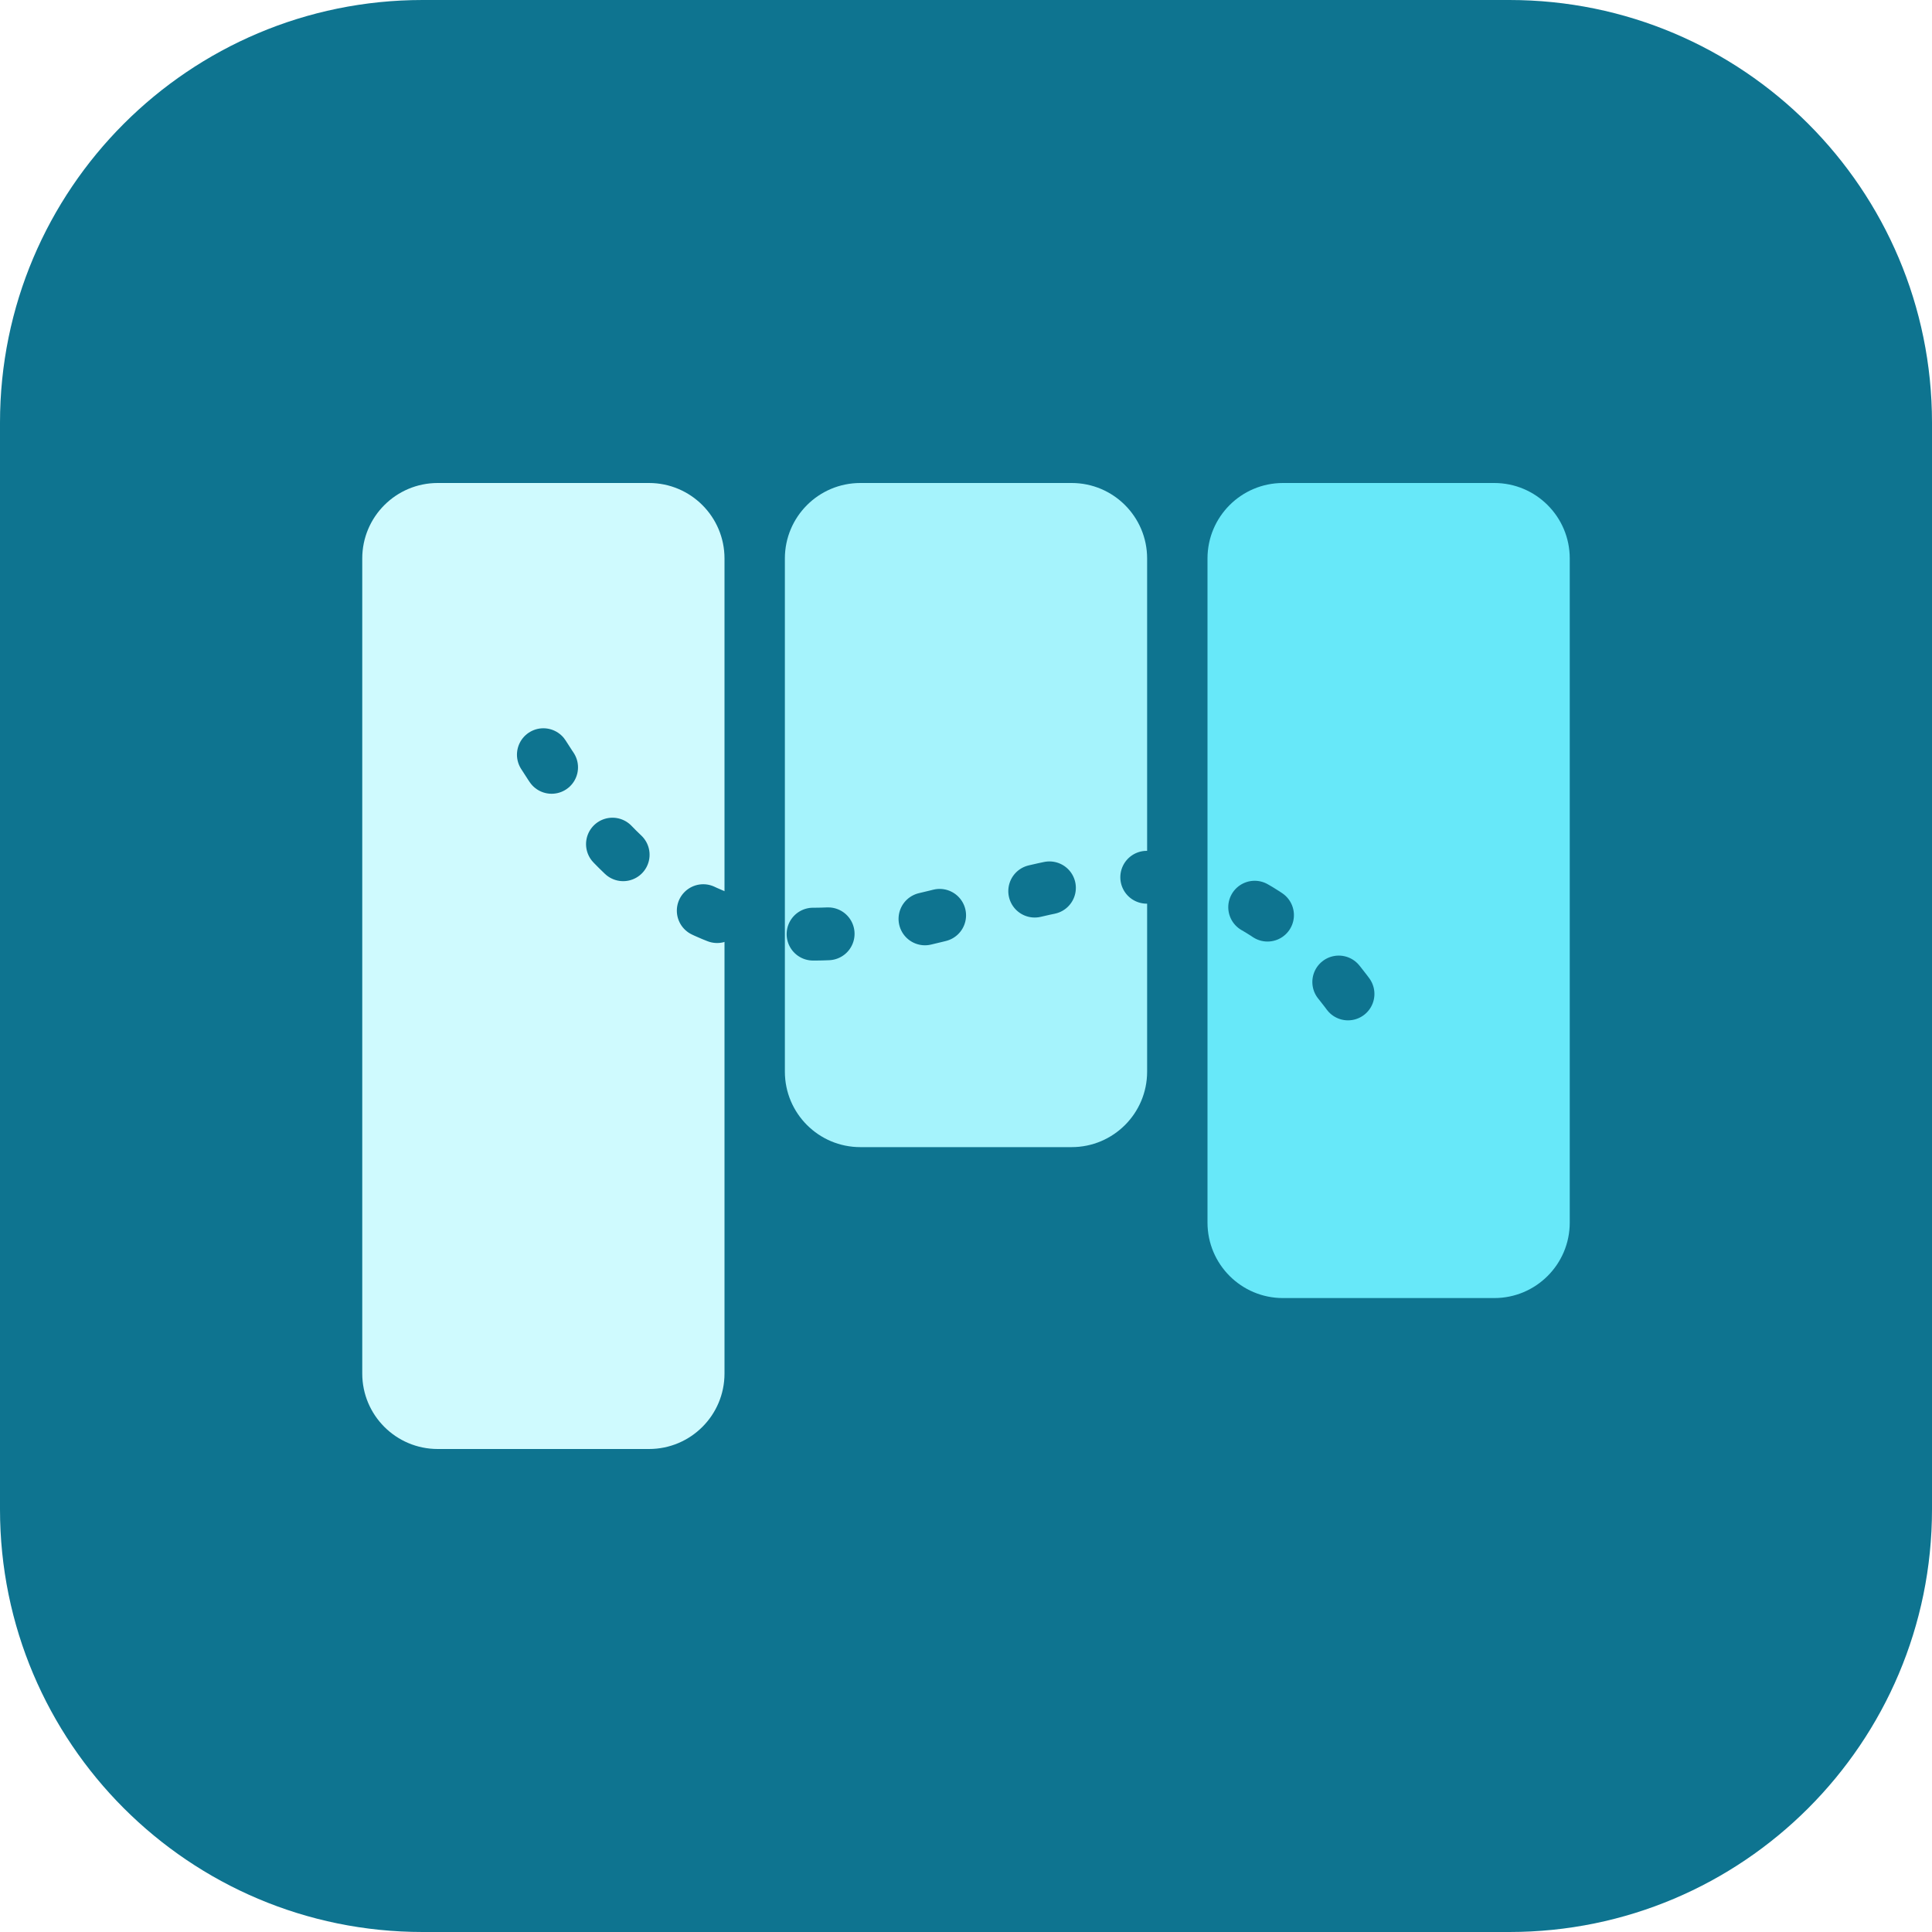
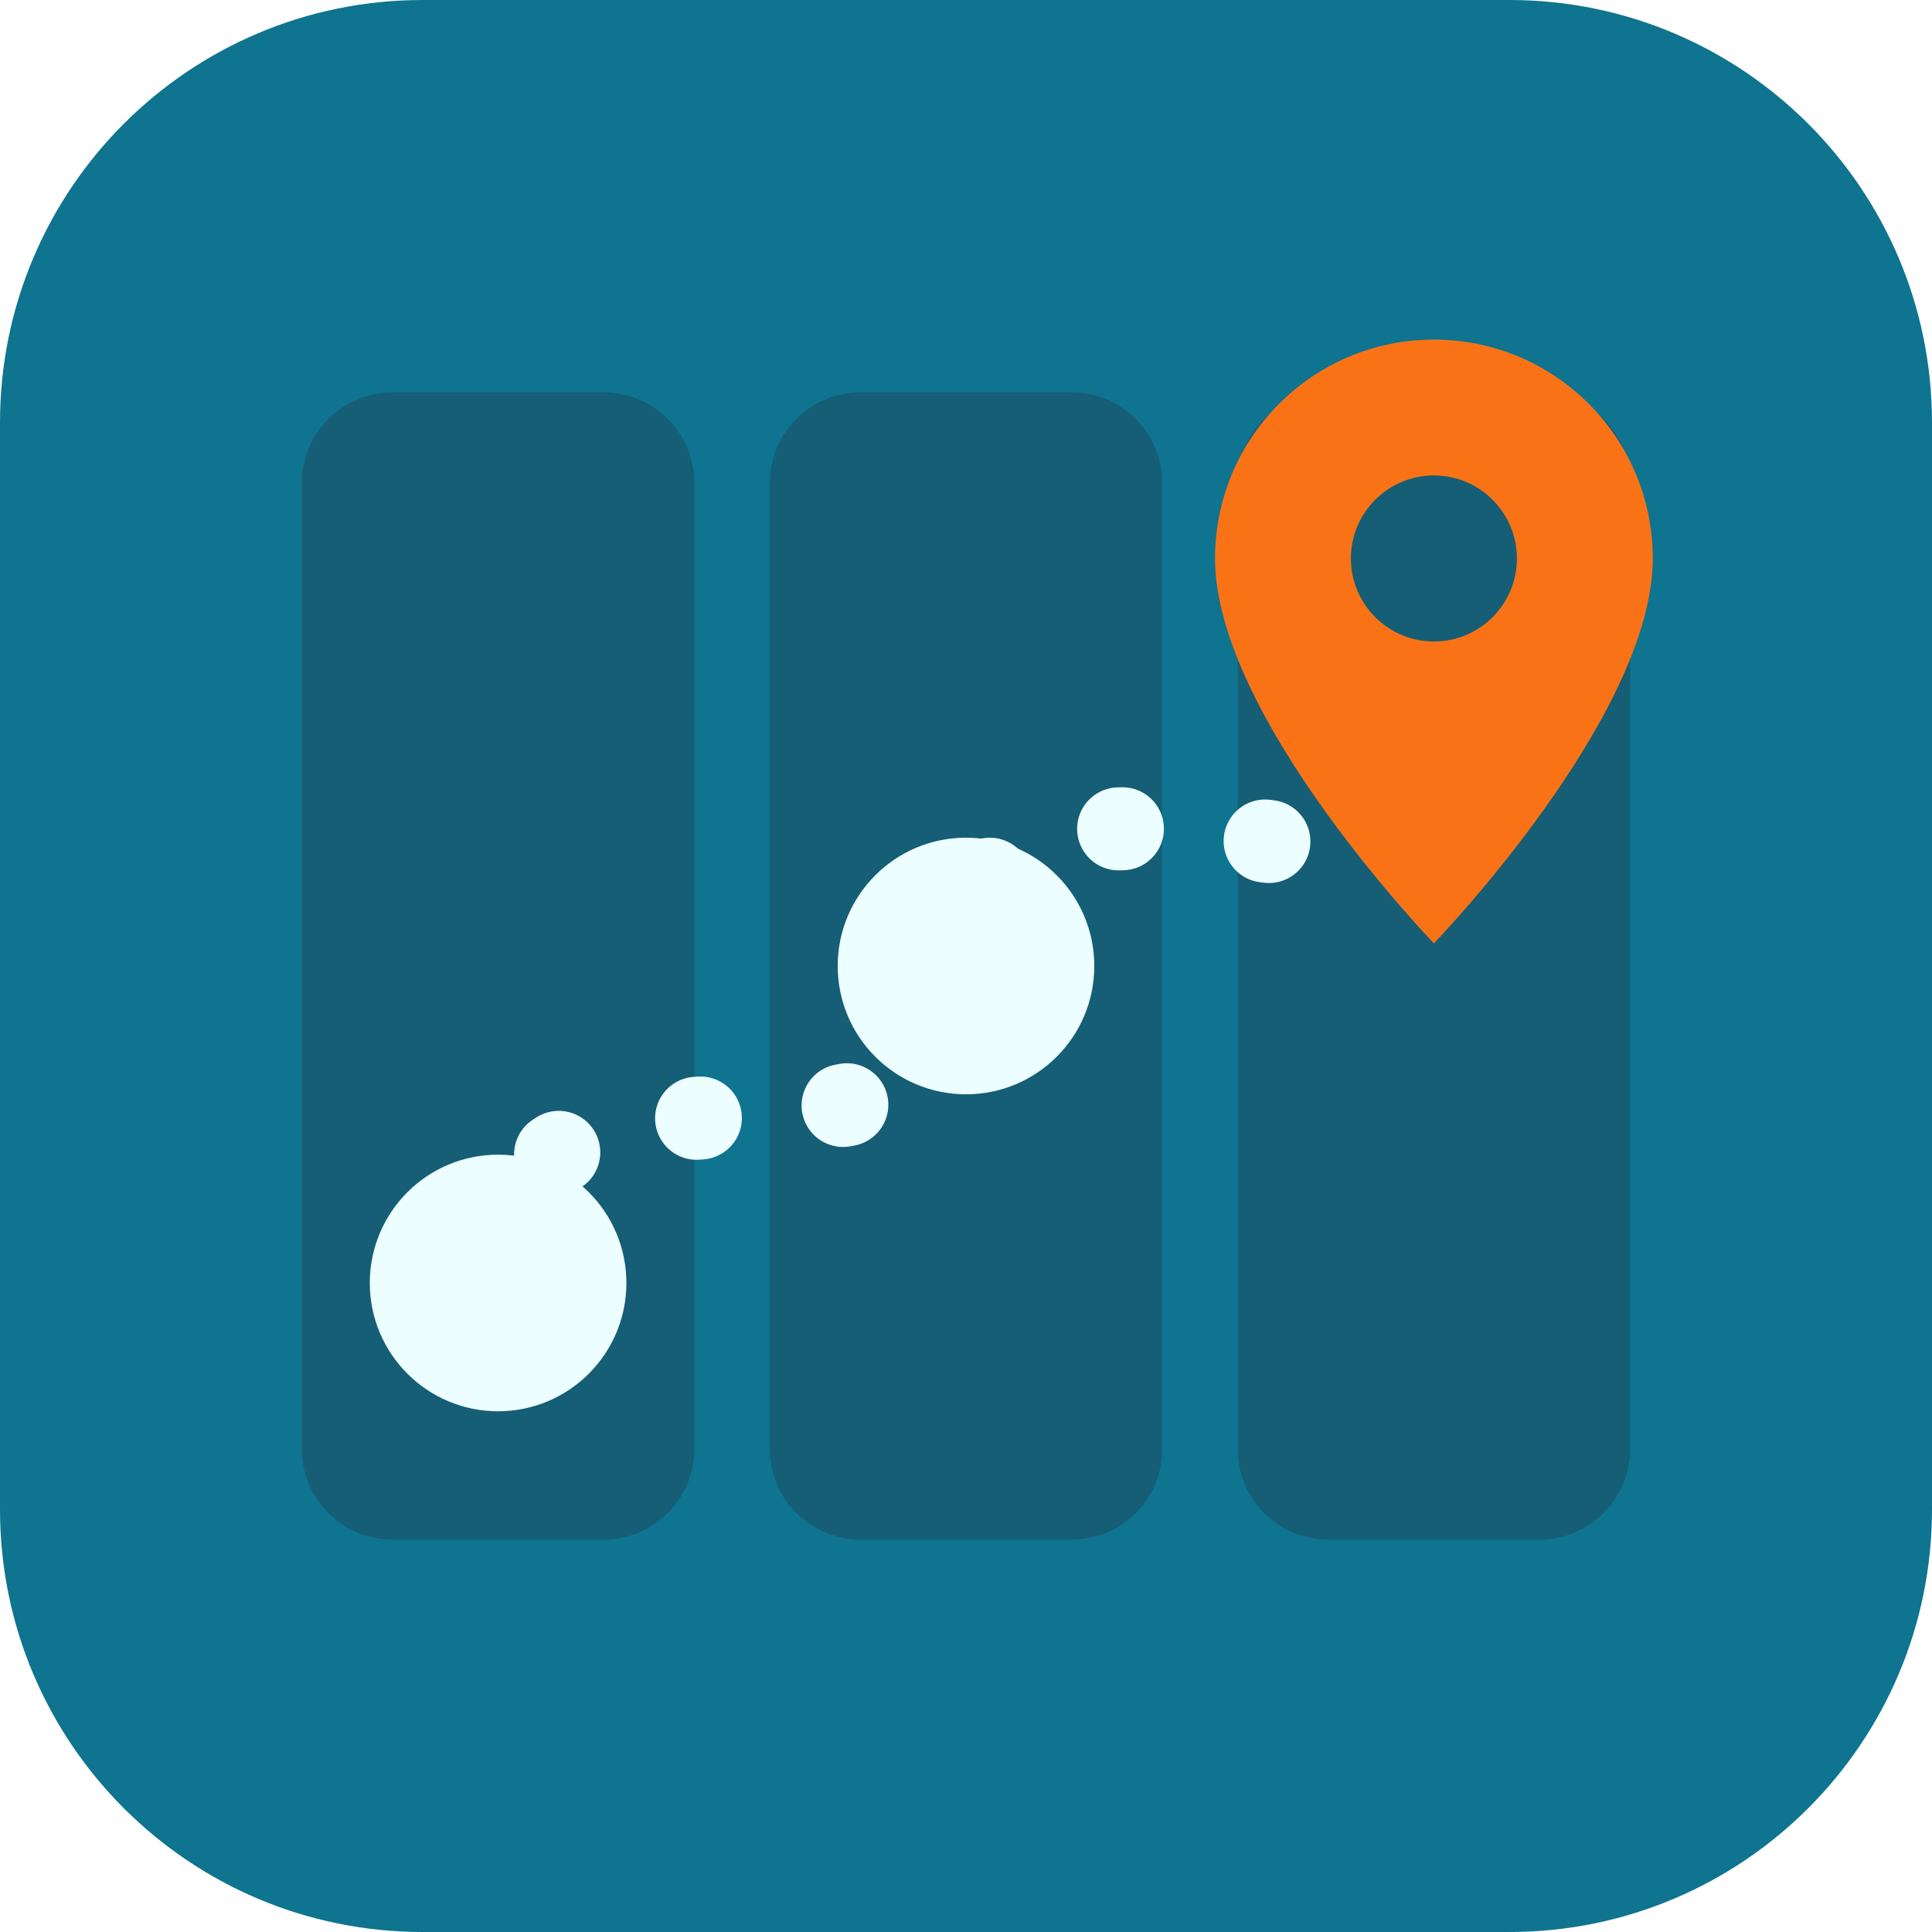
<svg xmlns="http://www.w3.org/2000/svg" viewBox="0 0 512 512">
  <rect width="512" height="512" rx="112" fill="#0e7490" />
-   <rect x="96" y="128" width="96" height="256" rx="20" fill="#cffafe" />
-   <rect x="208" y="128" width="96" height="176" rx="20" fill="#a5f3fc" />
-   <rect x="320" y="128" width="96" height="216" rx="20" fill="#67e8f9" />
-   <path d="M144 200 C 220 320, 300 160, 368 280" stroke="#0e7490" stroke-width="14" fill="none" stroke-linecap="round" stroke-dasharray="4 26" />
+   <rect x="80" y="104" width="104" height="304" rx="24" fill="#155e75" />
+   <rect x="204" y="104" width="104" height="304" rx="24" fill="#155e75" />
+   <rect x="328" y="104" width="104" height="304" rx="24" fill="#155e75" />
+   <path d="M132 340C132 260 256 330 256 256S380 250 380 214" stroke="#ecfeff" stroke-width="22" fill="none" stroke-linecap="round" stroke-dasharray="1 38" />
+   <circle cx="132" cy="340" r="34" fill="#ecfeff" />
+   <circle cx="256" cy="256" r="34" fill="#ecfeff" />
+   <path d="M380 250c0 0-58-60-58-102a58 58 0 0 1 116 0c0 42-58 102-58 102z" fill="#f97316" />
+   <circle cx="380" cy="148" r="22" fill="#155e75" />
</svg>
